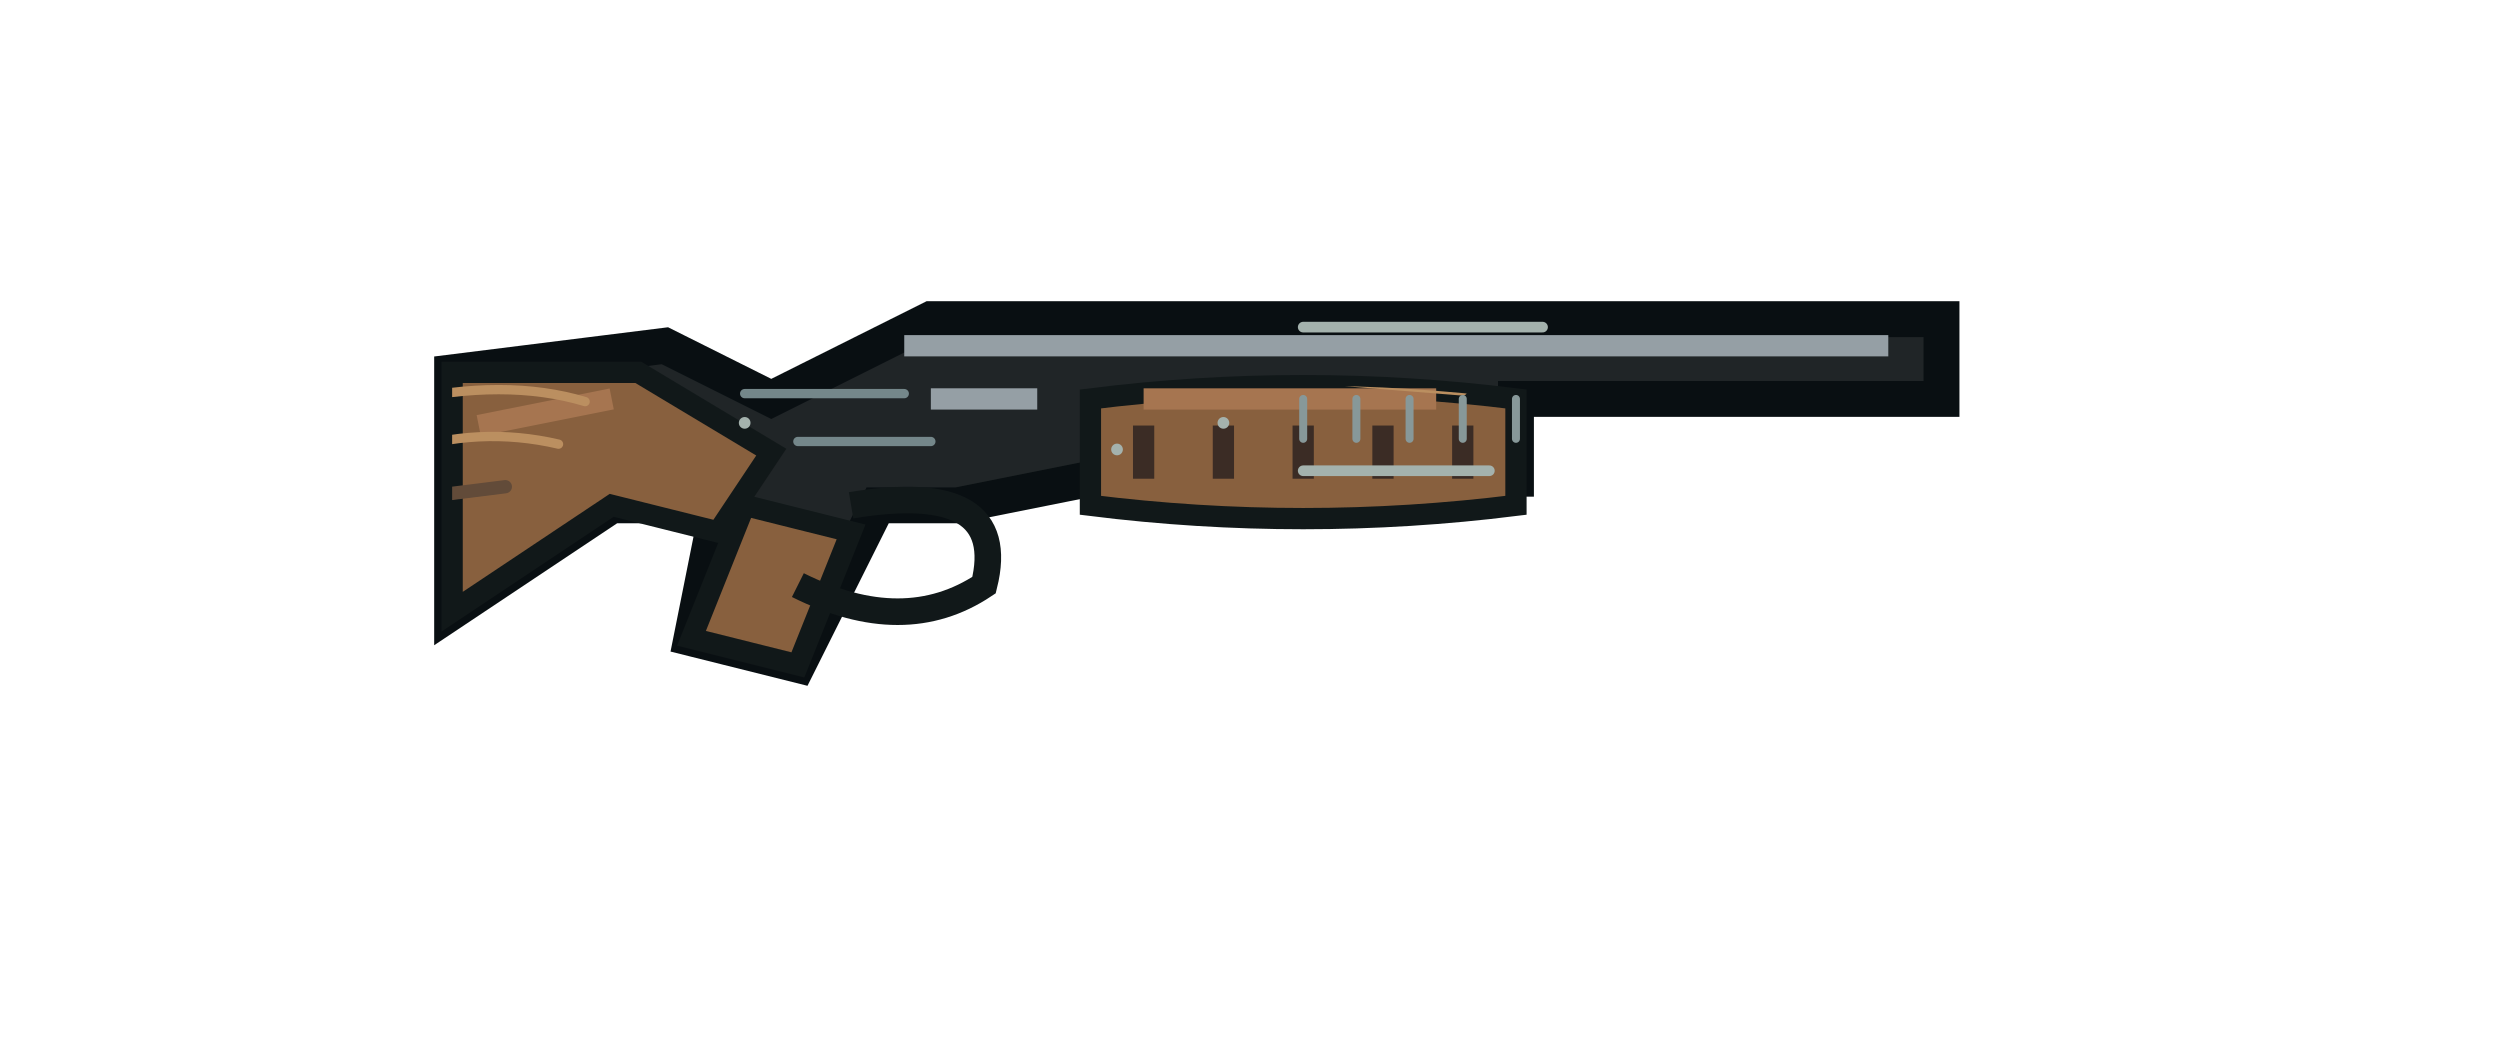
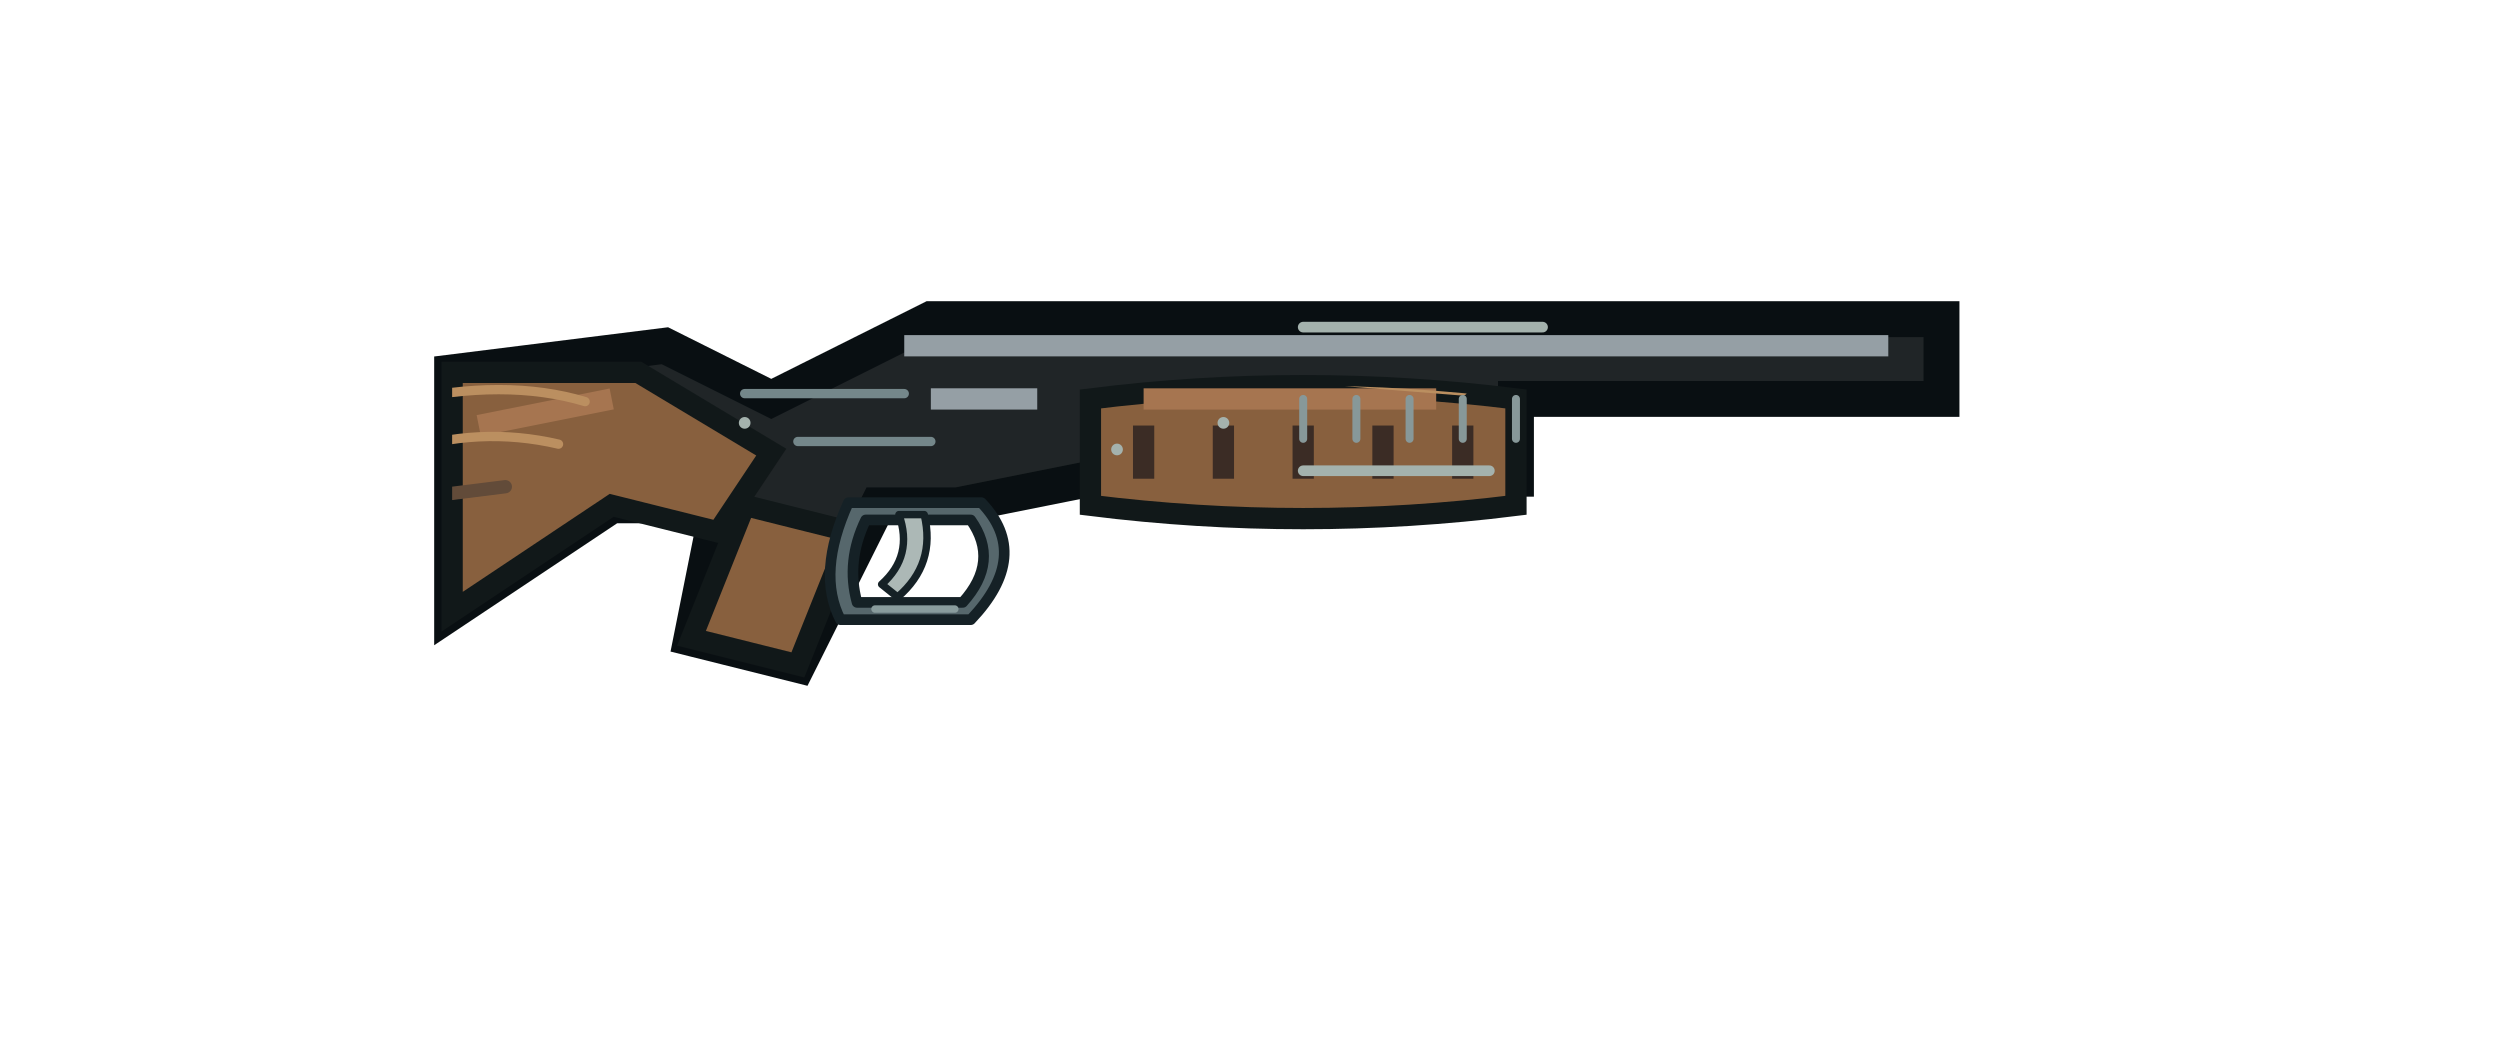
<svg xmlns="http://www.w3.org/2000/svg" width="752" height="320" viewBox="-18 -12 94 40">
  <g id="display_firearm">
    <path d="M-1 2 L7 1 11 3 17 0 55 0 55 3 39 3 39 6 23 6 18 7 15 7 12 13 8 12 9 7 5 7 -1 11Z" fill="#202527" stroke="#090f12" stroke-width="1.35" />
    <path d="M-1 2 L6 2 11 5 9 8 5 7 -1 11Z M23 3 Q31 2 39 3 L39 7 Q31 8 23 7Z M10 7 L14 8 12 13 8 12Z" fill="#88603e" stroke="#111819" stroke-width=".8" />
    <path d="M25 4 L25 6 M28 4 L28 6 M31 4 L31 6 M34 4 L34 6 M37 4 L37 6" fill="none" stroke="#3b2c25" stroke-width=".8" />
    <path d="M16 1 L53 1 M17 3 L21 3" fill="none" stroke="#959fa5" stroke-width=".8" />
-     <path d="M14 7 Q20 6 19 10 Q16 12 12 10" fill="none" stroke="#111819" stroke-width="1" />
    <path d="M0 4 L5 3 M25 3 L36 3" fill="none" stroke="#a67550" stroke-width=".8" />
    <path d="M10 2.8 H16 M12 4.6 H17" fill="none" stroke="#74878a" stroke-width="0.35" stroke-linejoin="round" stroke-linecap="round" />
    <circle cx="10" cy="3.9" r="0.22" fill="#a4b2ad" />
    <circle cx="24" cy="4.9" r="0.22" fill="#a4b2ad" />
    <circle cx="28" cy="3.9" r="0.22" fill="#a4b2ad" />
    <defs>
      <clipPath id="furniture_grain">
        <path d="M-1 2 L6 2 11 5 9 8 5 7 -1 11Z M23 3 Q31 2 39 3 L39 7 Q31 8 23 7Z M10 7 L14 8 12 13 8 12Z" fill="#88603e" stroke="none" stroke-width=".8" />
      </clipPath>
    </defs>
    <g clip-path="url(#furniture_grain)">
      <path d="M-3 3.1 Q1 2.2 4 3.1 M-3 5 Q0 4 3 4.7 M32 2.3 L37 2.7" fill="none" stroke="#bb8f60" stroke-width="0.35" stroke-linejoin="round" stroke-linecap="round" />
      <path d="M-3 6.8 L1 6.3" fill="none" stroke="#624b39" stroke-width="0.5" stroke-linejoin="round" stroke-linecap="round" />
    </g>
    <path d="M31 .3 H40 M31 5.7 H38" fill="none" stroke="#a4b2ad" stroke-width="0.4" stroke-linejoin="round" stroke-linecap="round" />
    <path d="M31 3 v1.5" fill="none" stroke="#879899" stroke-width="0.3" stroke-linejoin="round" stroke-linecap="round" />
    <path d="M33 3 v1.5" fill="none" stroke="#879899" stroke-width="0.3" stroke-linejoin="round" stroke-linecap="round" />
    <path d="M35 3 v1.5" fill="none" stroke="#879899" stroke-width="0.3" stroke-linejoin="round" stroke-linecap="round" />
    <path d="M37 3 v1.5" fill="none" stroke="#879899" stroke-width="0.3" stroke-linejoin="round" stroke-linecap="round" />
    <path d="M39 3 v1.5" fill="none" stroke="#879899" stroke-width="0.3" stroke-linejoin="round" stroke-linecap="round" />
+     <g id="trigger_assembly">
+       <path d="M13.9 6.9 H18.9 Q20.8 8.88 18.5 11.3 H13.6 Q12.7 9.54 13.9 6.9Z M14.55 7.55 Q13.8 9.1 14.225 10.65 H18.2 Q19.6 9.1 18.5 7.55Z" fill="#56676c" stroke="#152126" stroke-width="0.4" stroke-linejoin="round" stroke-linecap="round" fill-rule="evenodd" />
+       <path d="M15.8 7.35h.95 Q17.2 9.21 15.75 10.45l-.6 -.48 Q16.35 8.9 15.8 7.35Z" fill="#acb8b6" stroke="#152126" stroke-width="0.28" stroke-linejoin="round" stroke-linecap="round" />
+       <path d="M14.9 10.9 H17.9" fill="none" stroke="#899c9d" stroke-width="0.28" stroke-linejoin="round" stroke-linecap="round" />
+     </g>
  </g>
</svg>
